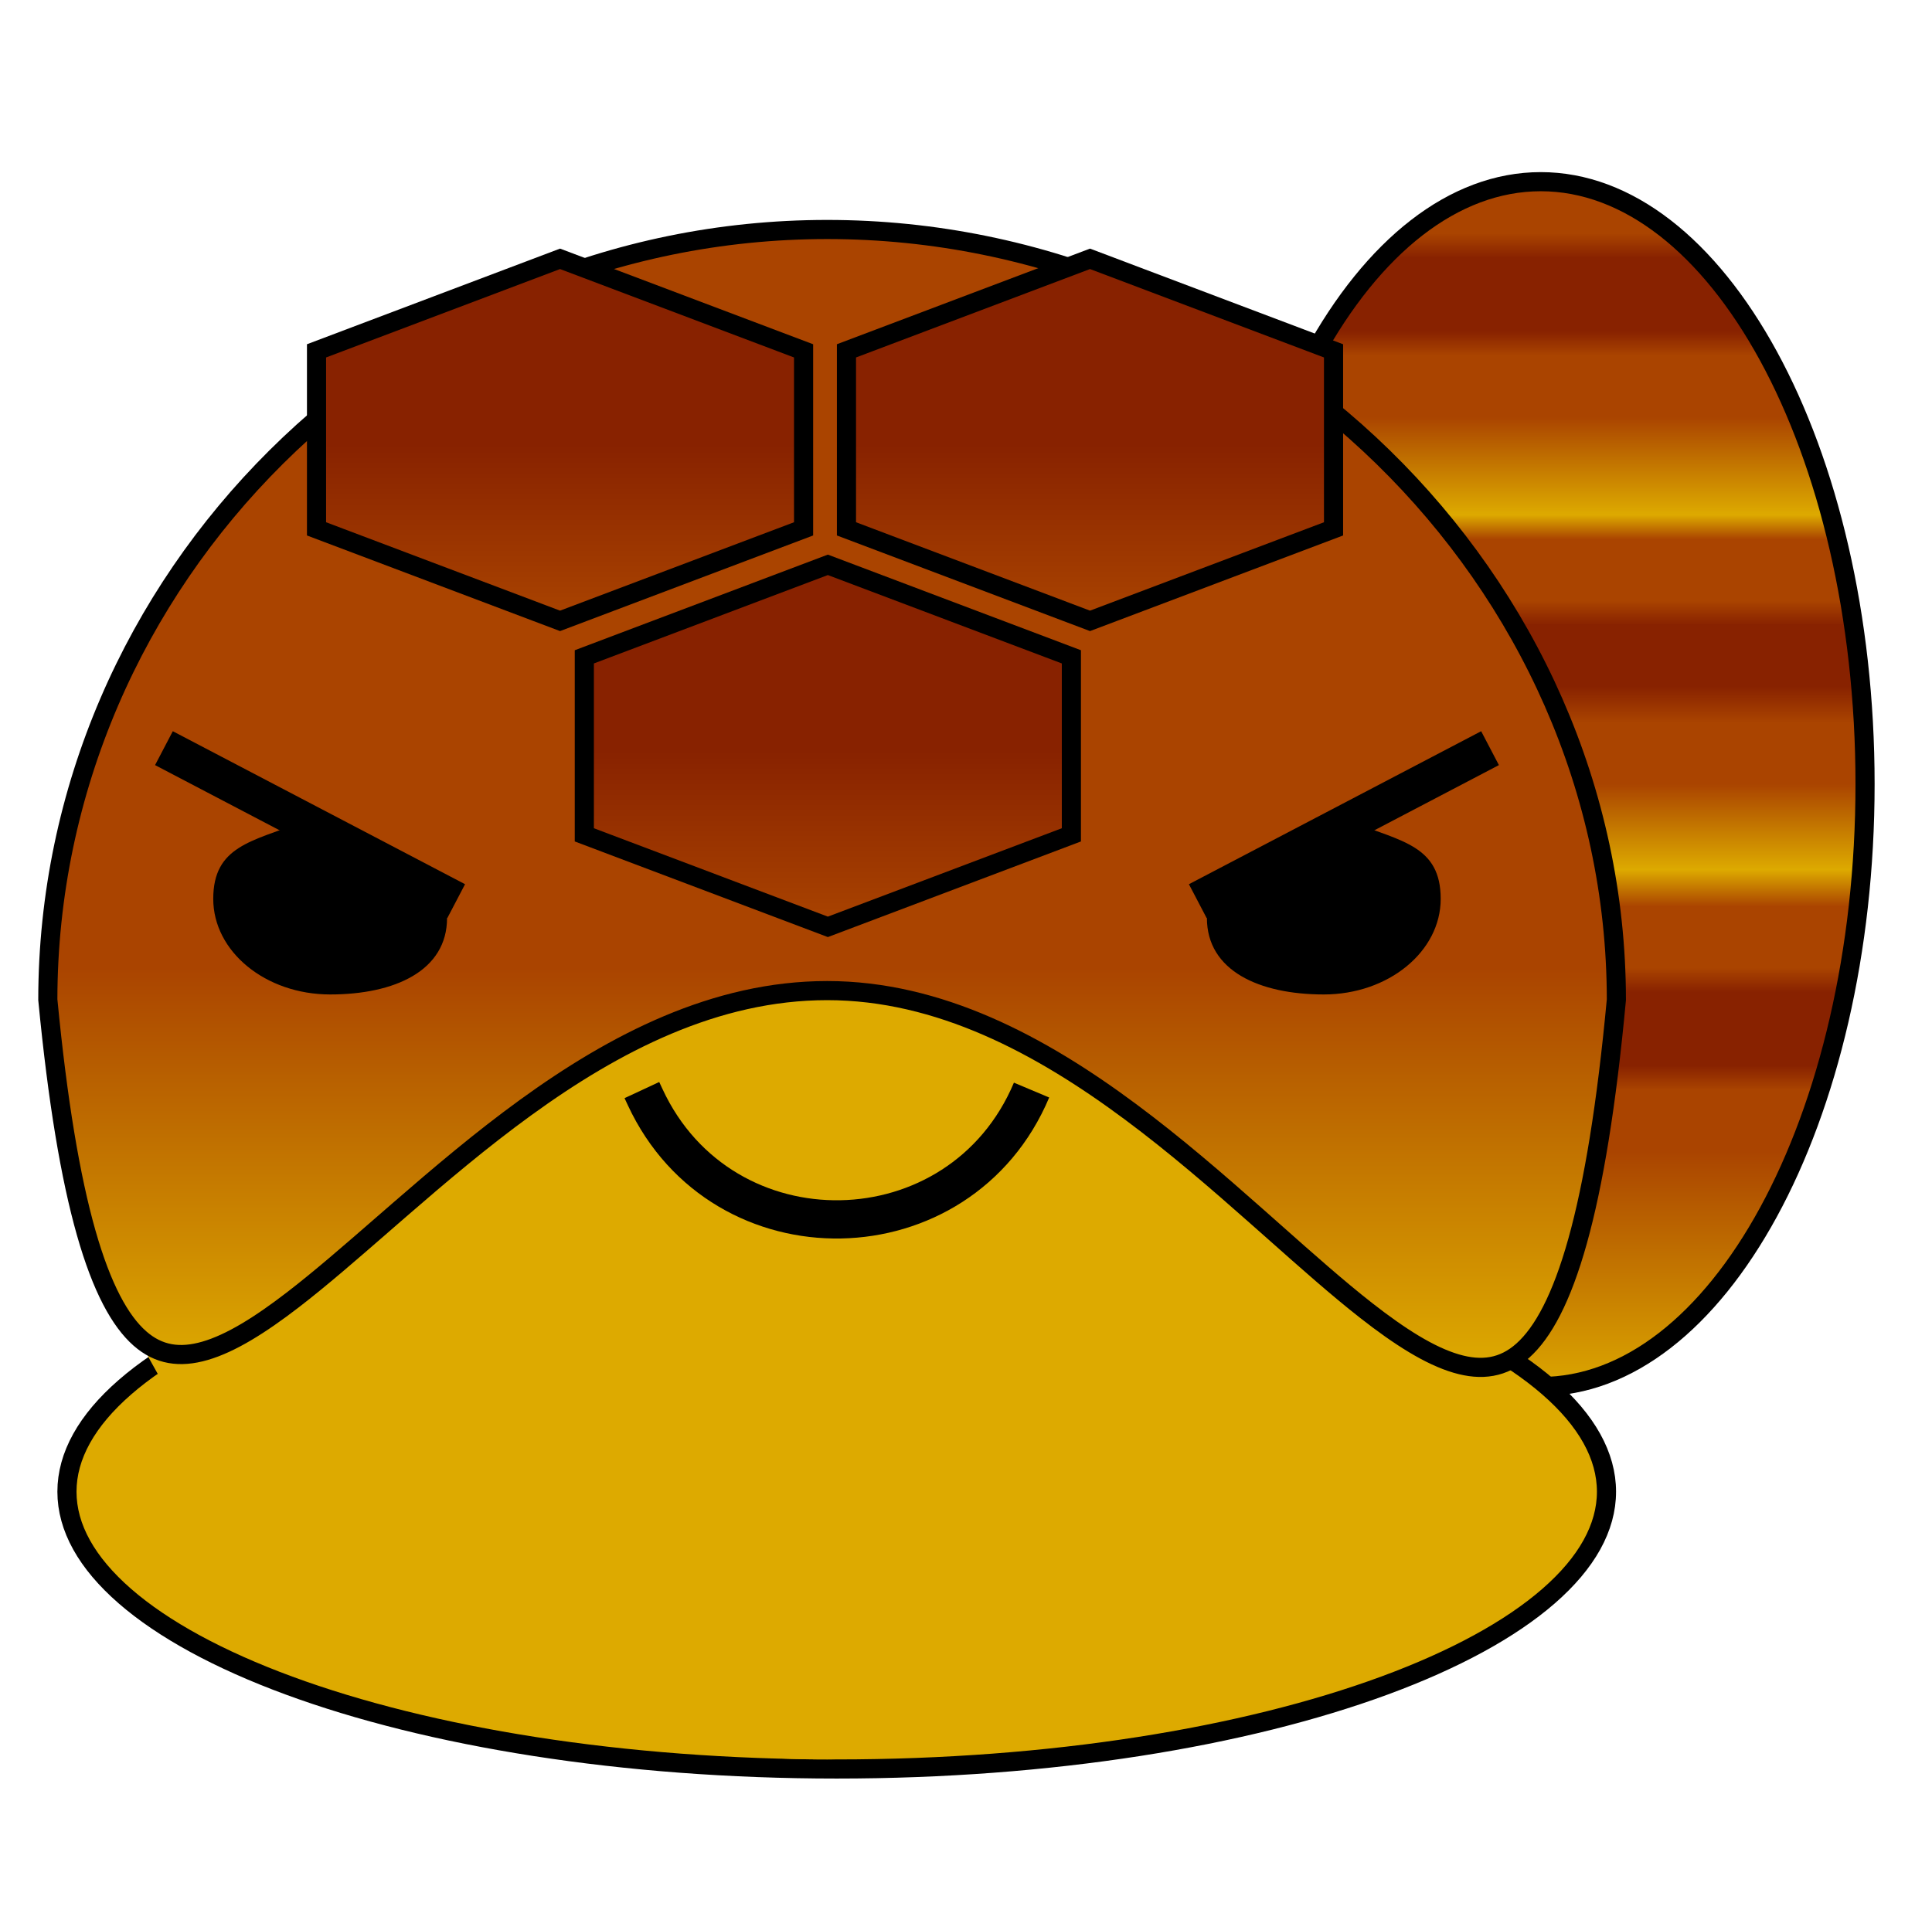
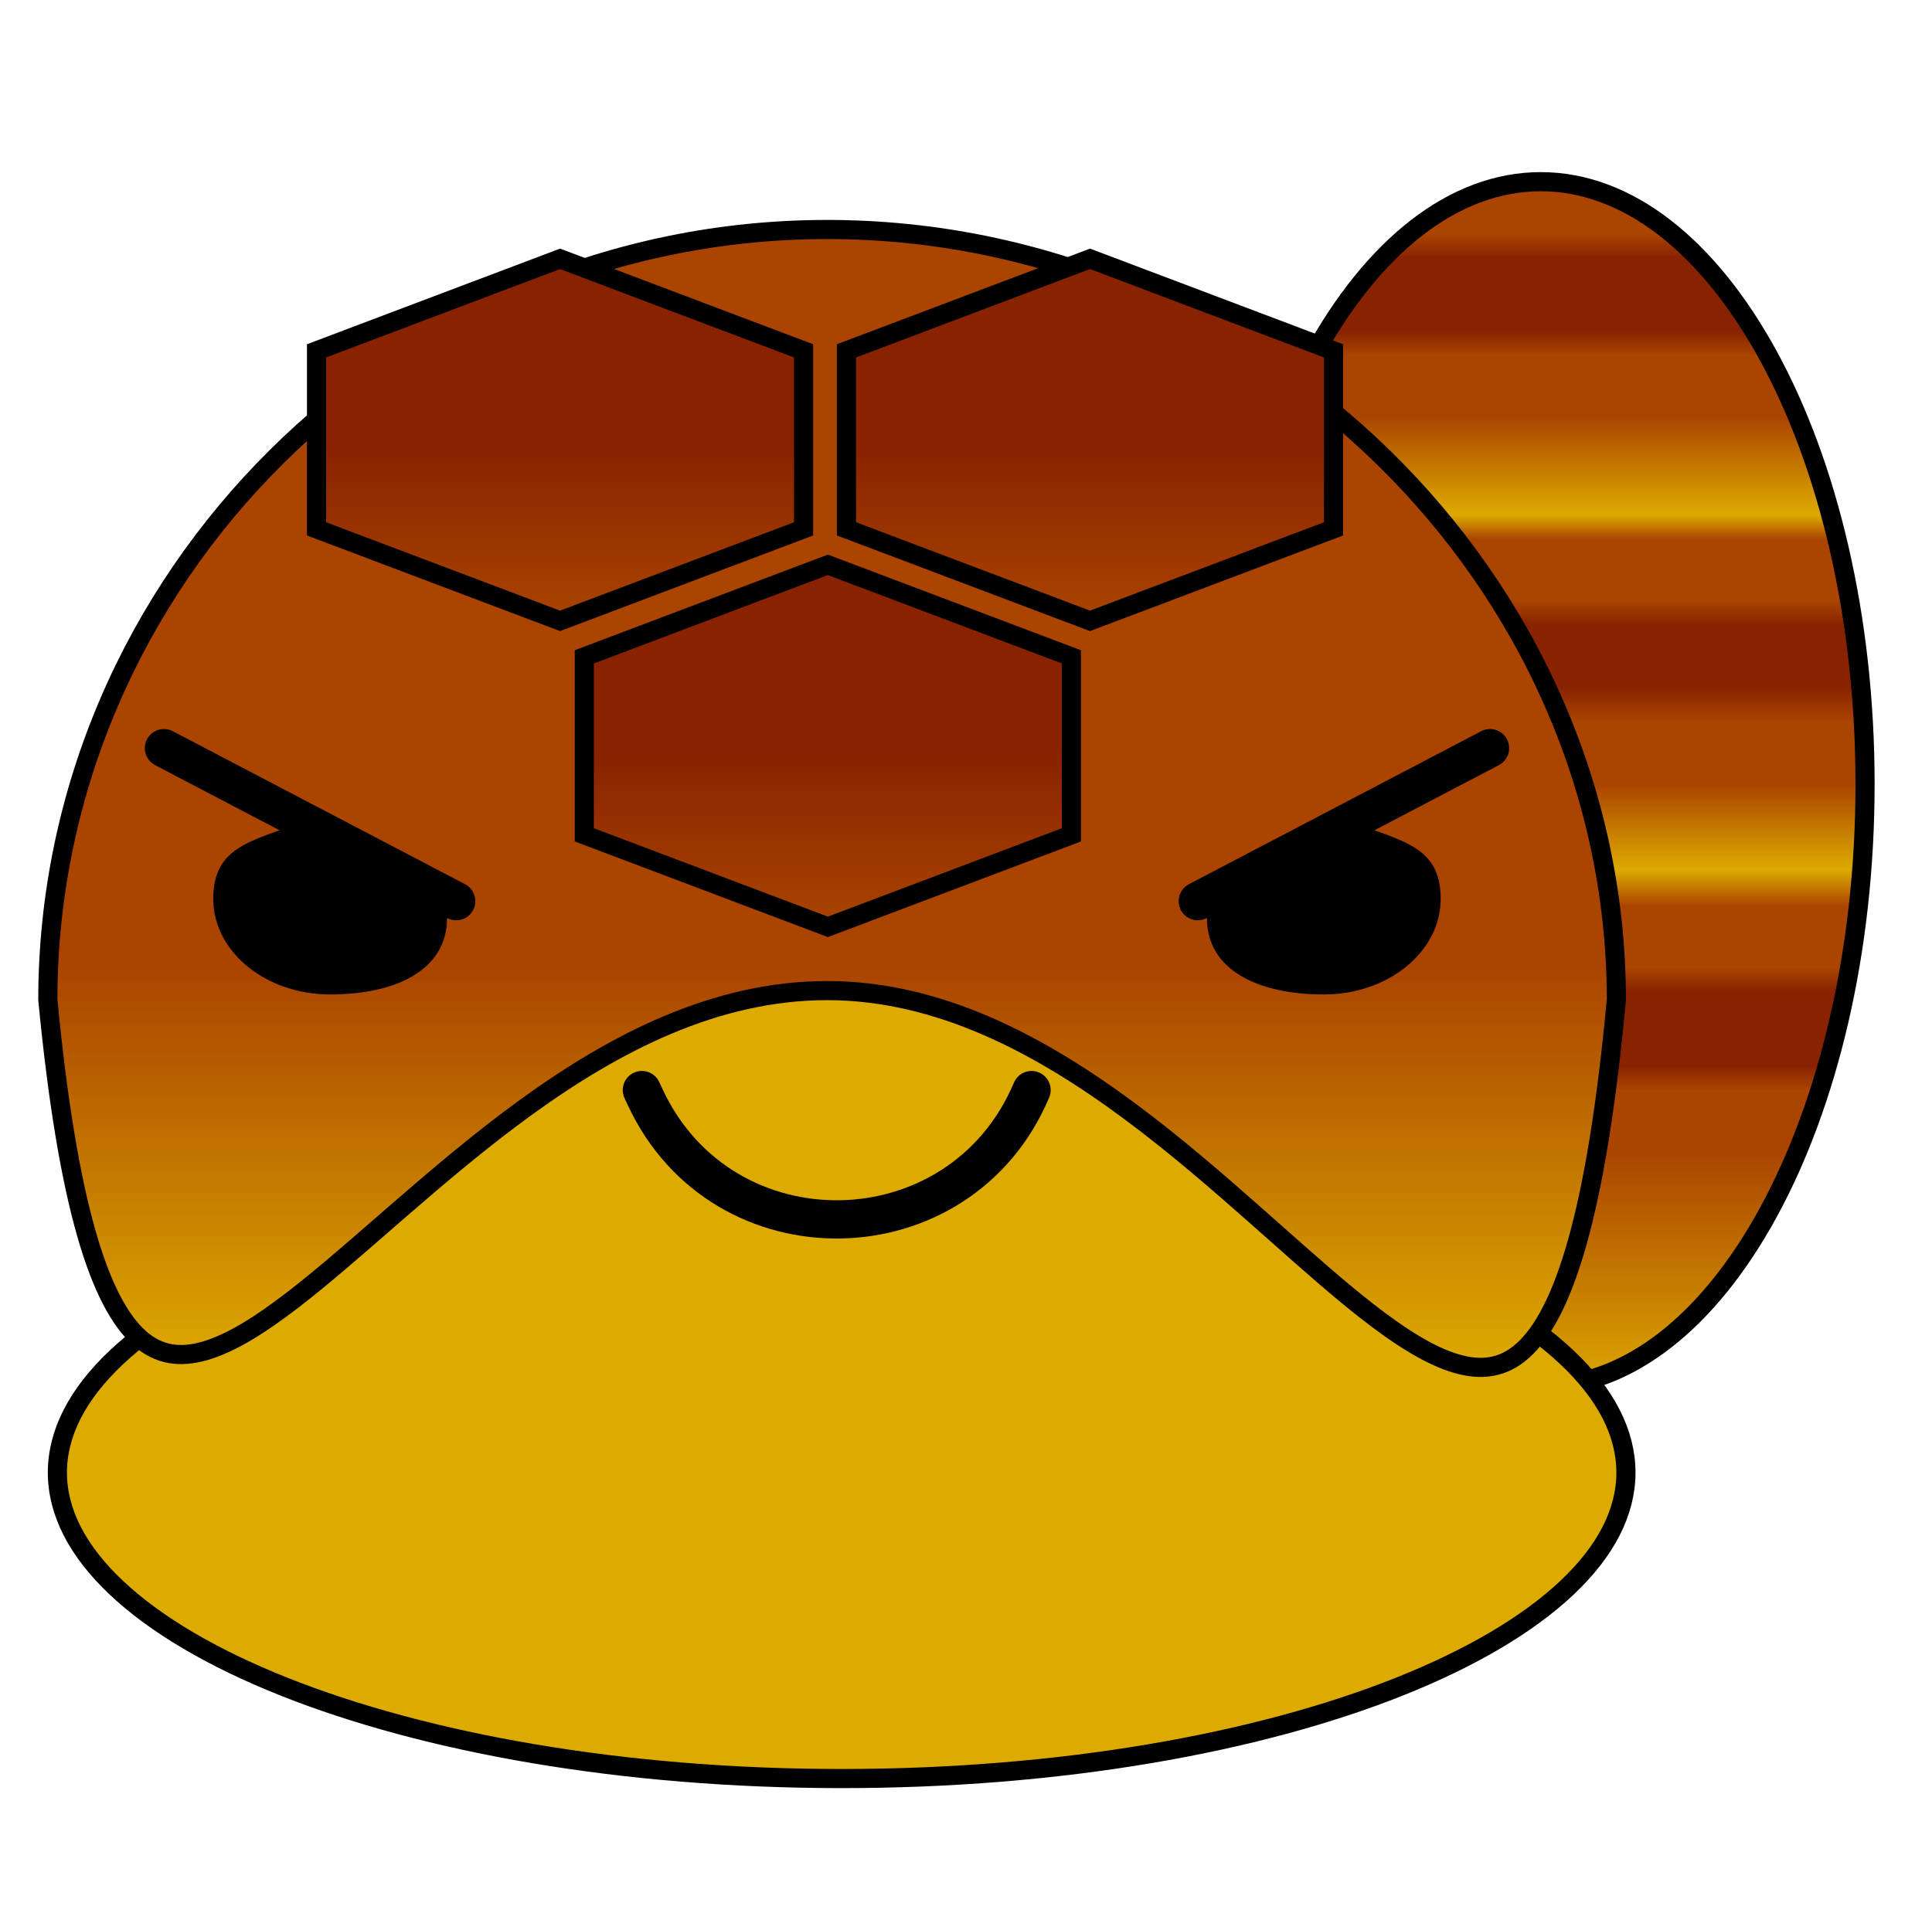
<svg xmlns="http://www.w3.org/2000/svg" width="101" height="100" viewBox="0 0 101 100" fill="none">
  <path d="M97.5 41C97.5 49.769 95.56 57.684 92.449 63.388C89.328 69.111 85.098 72.5 80.547 72.5C75.996 72.5 71.766 69.111 68.645 63.388C65.534 57.684 63.594 49.769 63.594 41C63.594 32.231 65.534 24.316 68.645 18.612C71.766 12.889 75.996 9.5 80.547 9.5C85.098 9.5 89.328 12.889 92.449 18.612C95.56 24.316 97.5 32.231 97.5 41Z" fill="url(#paint0_linear_11_146)" stroke="black" />
-   <path d="M83.983 78C83.983 79.873 82.954 81.72 80.953 83.462C78.954 85.202 76.032 86.792 72.377 88.137C65.073 90.827 54.949 92.5 43.742 92.5C32.534 92.5 22.41 90.827 15.106 88.137C11.451 86.792 8.529 85.202 6.53 83.462C4.529 81.72 3.5 79.873 3.5 78C3.5 76.127 4.529 74.28 6.53 72.538C8.529 70.798 11.451 69.208 15.106 67.863C22.41 65.173 32.534 63.5 43.742 63.5C54.949 63.5 65.073 65.173 72.377 67.863C76.032 69.208 78.954 70.798 80.953 72.538C82.954 74.28 83.983 76.127 83.983 78Z" fill="#DDAA00" stroke="black" />
+   <path d="M85 77C85 79.067 83.951 81.105 81.913 83.026C79.876 84.947 76.899 86.701 73.176 88.186C65.734 91.154 55.419 93 44 93C32.581 93 22.267 91.154 14.824 88.186C11.101 86.701 8.124 84.947 6.087 83.026C4.049 81.105 3 79.067 3 77C3 74.933 4.049 72.895 6.087 70.974C8.124 69.053 11.101 67.299 14.824 65.814C22.267 62.846 32.581 61 44 61C55.419 61 65.734 62.846 73.176 65.814C76.899 67.299 79.876 69.053 81.913 70.974C83.951 72.895 85 74.933 85 77Z" fill="#DDAA00" stroke="black" />
  <path d="M82.786 52C82.786 74.091 64.925 92 42.893 92C20.861 92 3 74.091 3 52C3 29.909 20.861 12 42.893 12C64.925 12 82.786 29.909 82.786 52Z" fill="#DDAA00" />
  <path d="M84.5 52.275C83.986 57.792 83.307 61.907 82.474 64.891C81.636 67.894 80.661 69.685 79.606 70.626C78.594 71.529 77.461 71.693 76.122 71.299C74.746 70.894 73.185 69.906 71.424 68.528C69.931 67.359 68.333 65.94 66.618 64.418C66.318 64.153 66.015 63.884 65.708 63.612C63.652 61.793 61.443 59.876 59.094 58.131C54.405 54.646 49.099 51.798 43.242 51.798C37.391 51.798 32.118 54.547 27.475 57.915C25.151 59.601 22.97 61.453 20.943 63.211C20.613 63.497 20.287 63.781 19.965 64.061C18.307 65.504 16.763 66.848 15.321 67.959C13.593 69.29 12.064 70.244 10.717 70.634C9.406 71.015 8.299 70.856 7.311 69.987C6.281 69.08 5.326 67.354 4.503 64.455C3.685 61.574 3.014 57.602 2.5 52.275C2.513 30.308 20.746 12 43.242 12C65.747 12 84.487 30.316 84.5 52.275Z" fill="url(#paint1_linear_11_146)" stroke="black" />
  <path d="M30.547 34.346L43.278 29.535L56.009 34.346V43.654L43.278 48.465L30.547 43.654V34.346Z" fill="url(#paint2_linear_11_146)" stroke="black" />
  <path d="M44.251 18.346L56.983 13.534L69.714 18.346V27.654L56.983 32.465L44.251 27.654V18.346Z" fill="url(#paint3_linear_11_146)" stroke="black" />
  <path d="M16.547 18.346L29.278 13.534L42.009 18.346V27.654L29.278 32.465L16.547 27.654V18.346Z" fill="url(#paint4_linear_11_146)" stroke="black" />
-   <path d="M77.895 39.121L62.617 47.121" stroke="black" stroke-width="2" />
+   <path d="M77.895 39.121L62.617 47.121" stroke="black" stroke-width="2" stroke-linecap="round" />
  <path id="left-eye" d="M63.094 48C63.094 50.761 65.83 52 69.205 52C72.58 52 75.316 49.761 75.316 47C75.316 44.239 73.279 44 70.733 43C64.622 48 63.094 45.239 63.094 48Z" fill="black" />
-   <path d="M8.57 39.121L23.848 47.121" stroke="black" stroke-width="2" />
+   <path d="M8.57 39.121L23.848 47.121" stroke="black" stroke-width="2" stroke-linecap="round" />
  <path d="M23.371 48C23.371 50.761 20.635 52 17.26 52C13.884 52 11.148 49.761 11.148 47C11.148 44.239 13.185 44 15.732 43C21.843 48 23.371 45.239 23.371 48Z" fill="black" />
-   <path d="M33.556 57L33.73 57.374C37.772 66.067 50.209 65.836 53.927 57" stroke="black" stroke-width="2" />
+   <path d="M33.556 57L33.73 57.374C37.772 66.067 50.209 65.836 53.927 57" stroke="black" stroke-width="2" stroke-linecap="round" />
  <defs>
    <linearGradient id="paint0_linear_11_146" x1="80.547" y1="9" x2="80.547" y2="73" gradientUnits="userSpaceOnUse">
      <stop stop-color="#AA4400" />
      <stop offset="0.05" stop-color="#AA4400" />
      <stop offset="0.07" stop-color="#882200" />
      <stop offset="0.13" stop-color="#882200" />
      <stop offset="0.15" stop-color="#AA4400" />
      <stop offset="0.2" stop-color="#AA4400" />
      <stop offset="0.28" stop-color="#DDAA00" />
      <stop offset="0.3" stop-color="#AA4400" />
      <stop offset="0.35" stop-color="#AA4400" />
      <stop offset="0.37" stop-color="#882200" />
      <stop offset="0.42" stop-color="#882200" />
      <stop offset="0.45" stop-color="#AA4400" />
      <stop offset="0.5" stop-color="#AA4400" />
      <stop offset="0.57" stop-color="#DDAA00" />
      <stop offset="0.6" stop-color="#AA4400" />
      <stop offset="0.65" stop-color="#AA4400" />
      <stop offset="0.67" stop-color="#882200" />
      <stop offset="0.73" stop-color="#882200" />
      <stop offset="0.75" stop-color="#AA4400" />
      <stop offset="0.8" stop-color="#AA4400" />
      <stop offset="1" stop-color="#DDAA00" />
    </linearGradient>
    <linearGradient id="paint1_linear_11_146" x1="43.5" y1="12" x2="43.5" y2="71.5" gradientUnits="userSpaceOnUse">
      <stop offset="0.649" stop-color="#AA4400" />
      <stop offset="1" stop-color="#DDAA00" />
    </linearGradient>
    <linearGradient id="paint2_linear_11_146" x1="43.278" y1="29.535" x2="43.278" y2="48.465" gradientUnits="userSpaceOnUse">
      <stop offset="0.514" stop-color="#882200" />
      <stop offset="1" stop-color="#AA4400" />
    </linearGradient>
    <linearGradient id="paint3_linear_11_146" x1="56.983" y1="13.534" x2="56.983" y2="32.465" gradientUnits="userSpaceOnUse">
      <stop offset="0.514" stop-color="#882200" />
      <stop offset="1" stop-color="#AA4400" />
    </linearGradient>
    <linearGradient id="paint4_linear_11_146" x1="29.278" y1="13.534" x2="29.278" y2="32.465" gradientUnits="userSpaceOnUse">
      <stop offset="0.514" stop-color="#882200" />
      <stop offset="1" stop-color="#AA4400" />
    </linearGradient>
  </defs>
</svg>
